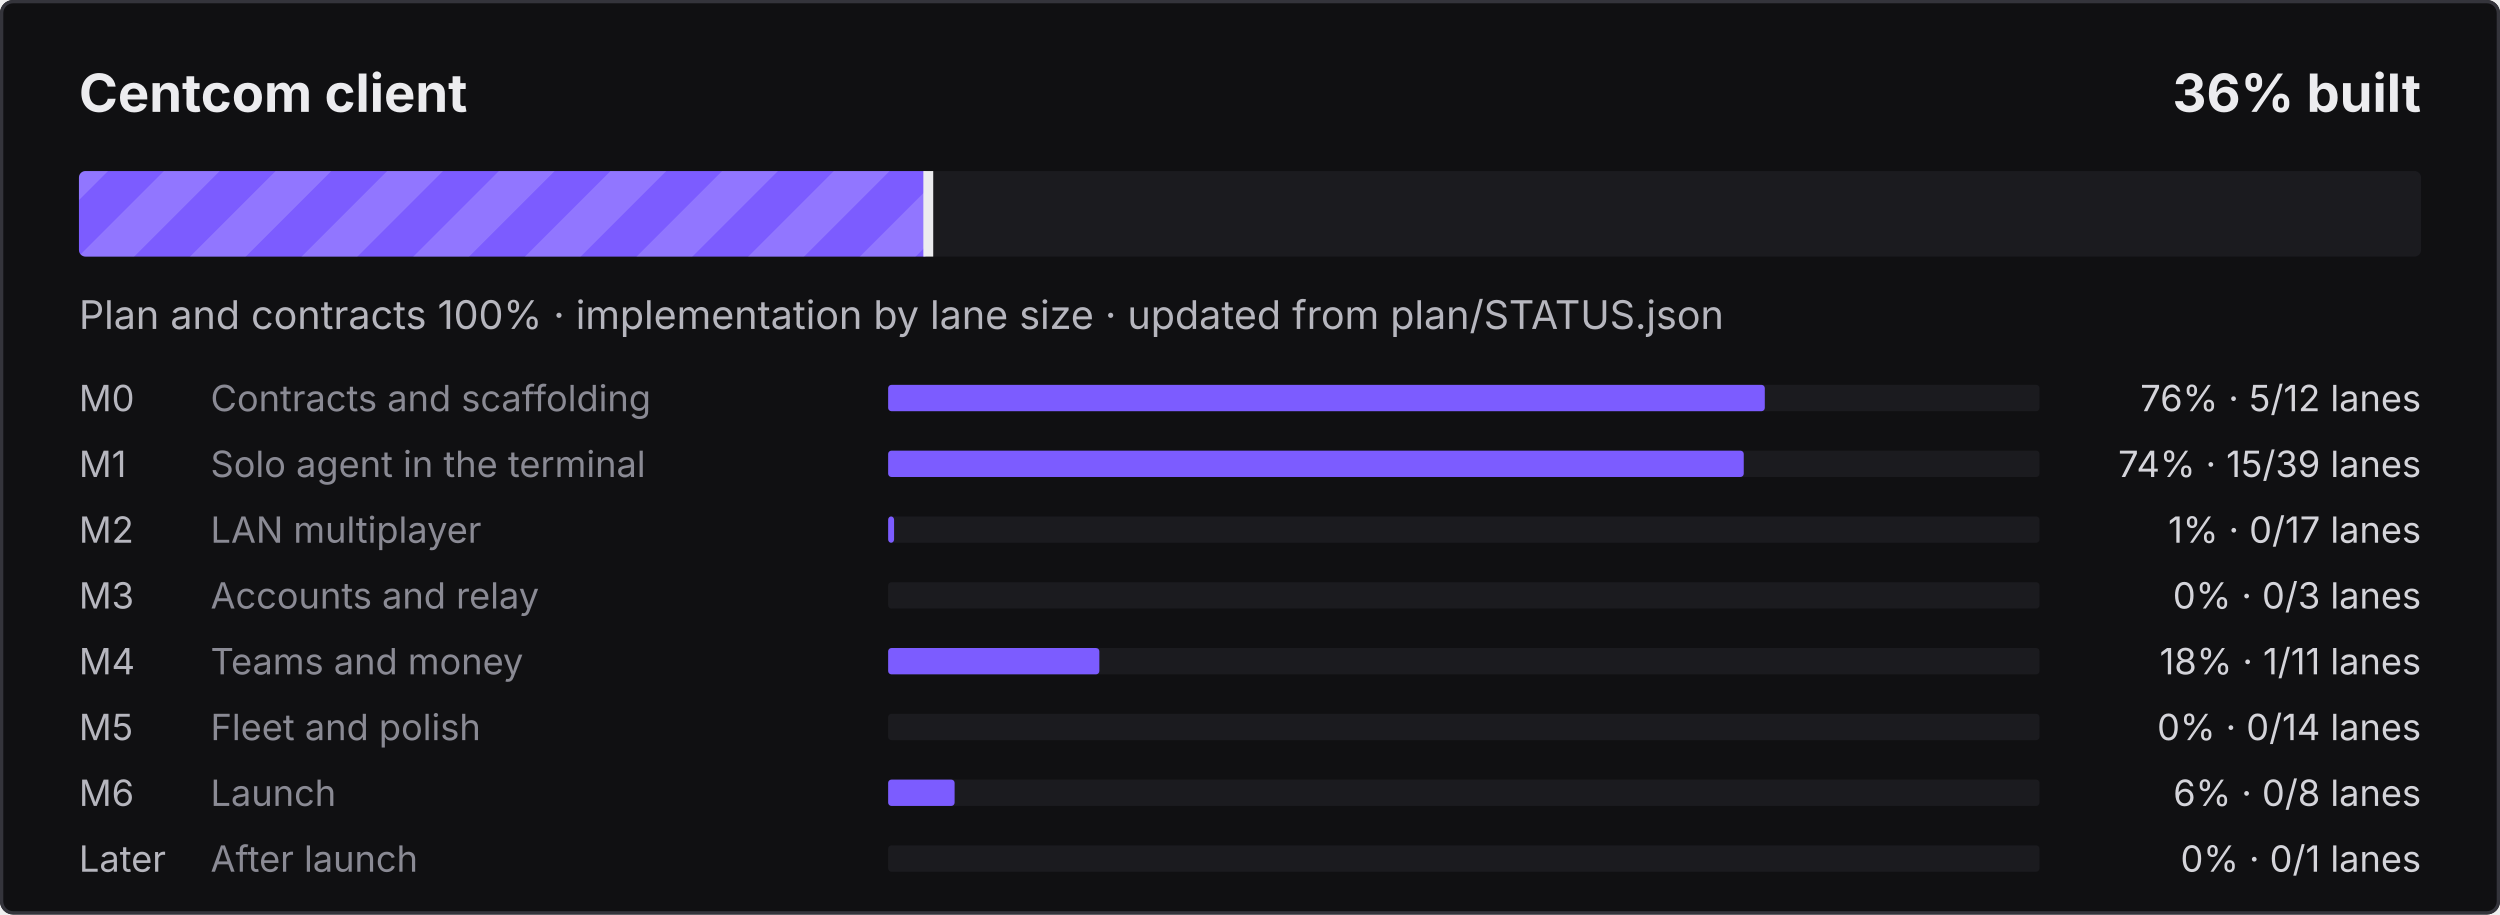
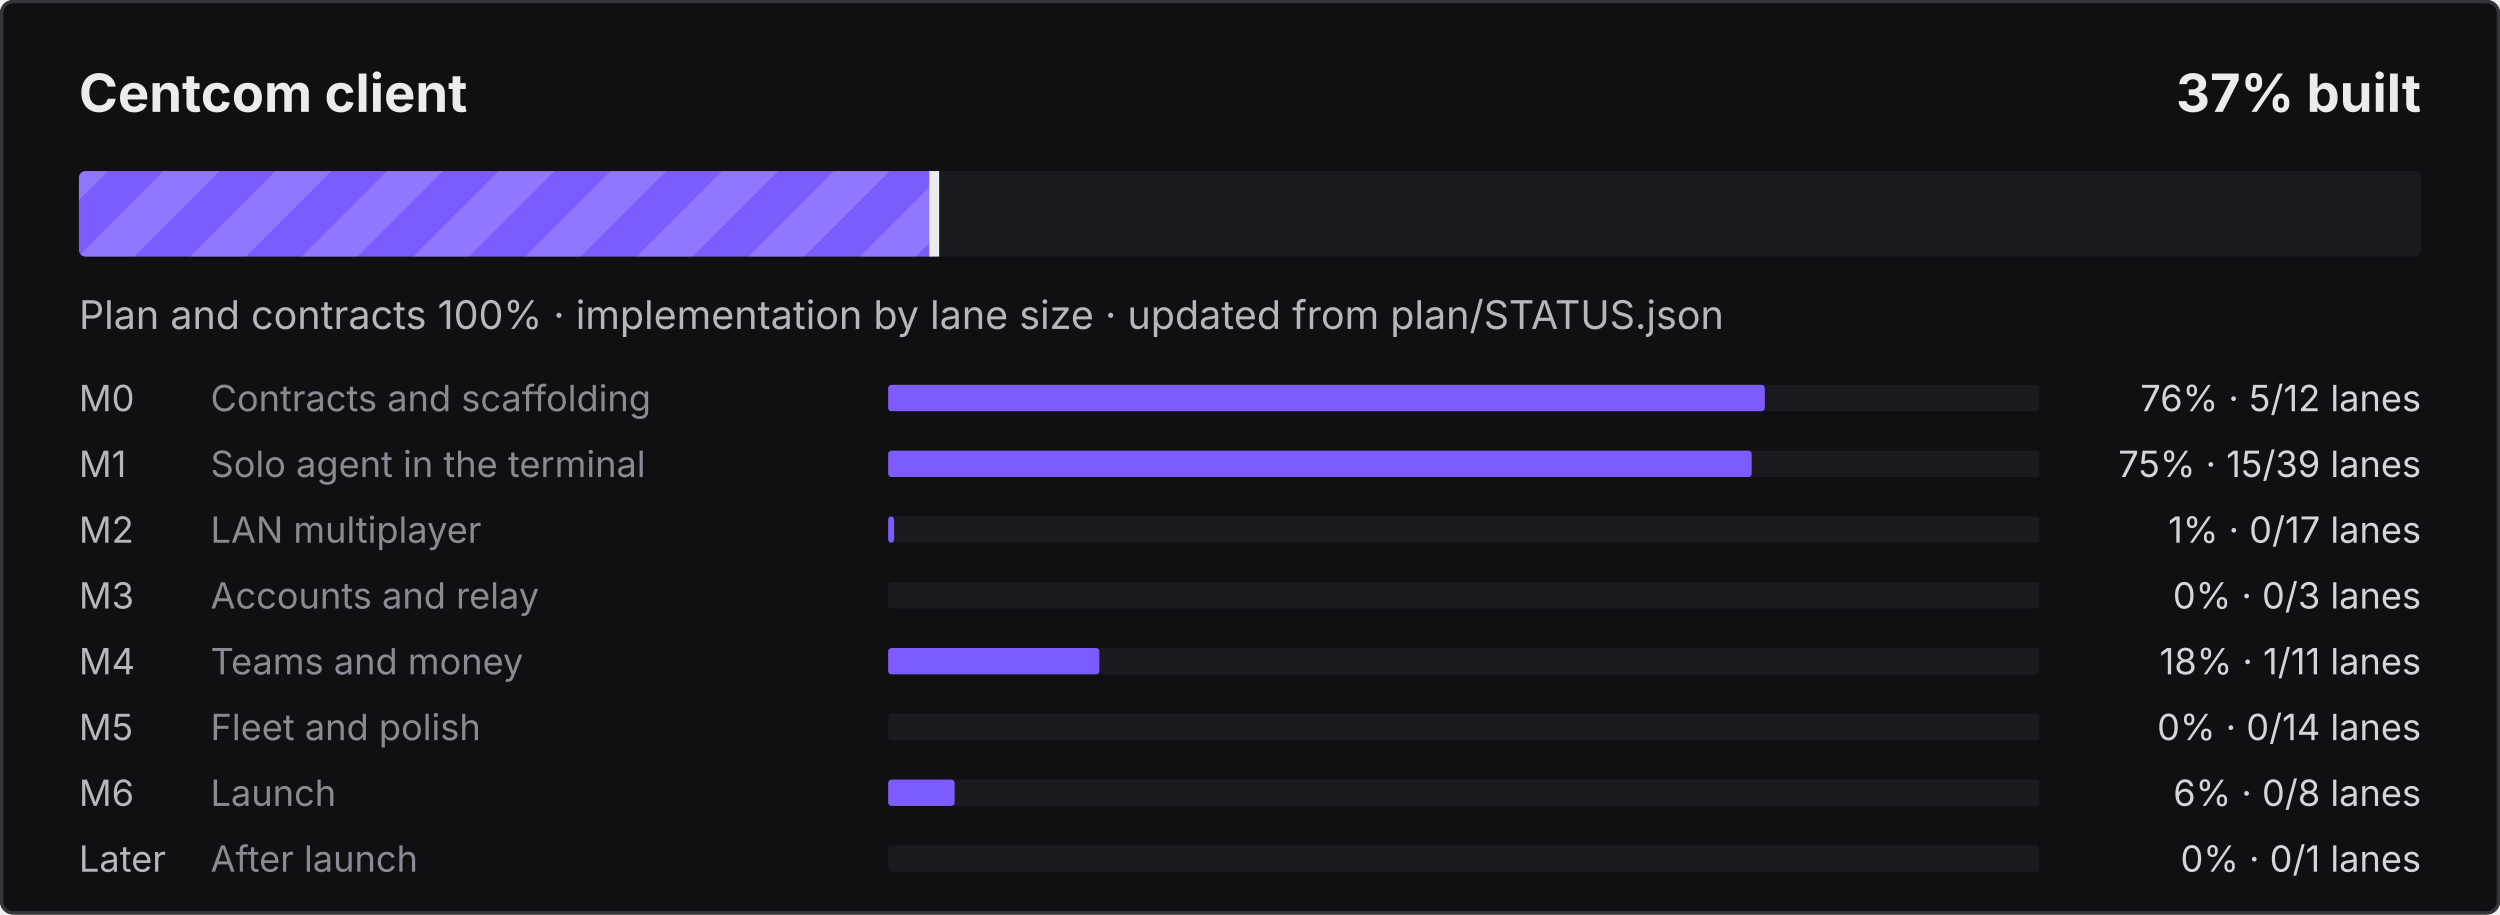
- <svg xmlns="http://www.w3.org/2000/svg" width="760" height="278" viewBox="0 0 760 278" role="img" aria-label="Centcom client: 36% built">
+ <svg xmlns="http://www.w3.org/2000/svg" width="760" height="278" viewBox="0 0 760 278" role="img" aria-label="Centcom client: 37% built">
  <defs>
    <pattern id="s" width="24" height="24" patternUnits="userSpaceOnUse" patternTransform="rotate(45)">
      <rect width="12" height="24" fill="#fff" fill-opacity=".16" />
    </pattern>
    <clipPath id="c">
      <rect x="24" y="52" width="712" height="26" rx="2" />
    </clipPath>
  </defs>
  <style>@keyframes mv{to{transform:translateX(24px)}}
.st{animation:mv .9s linear infinite}text{font-family:ui-sans-serif,system-ui,-apple-system,"Segoe UI",sans-serif}
@media (prefers-reduced-motion:reduce){.st{animation:none}}</style>
  <rect width="760" height="278" rx="4" fill="#101012" />
  <rect x=".5" y=".5" width="759" height="277" rx="3.5" fill="none" stroke="#34343B" />
  <text x="24" y="34" fill="#ECECEF" font-size="16" font-weight="700">Centcom client</text>
-   <text x="736" y="34" fill="#ECECEF" font-size="16" font-weight="700" text-anchor="end">36% built</text>
+   <text x="736" y="34" fill="#ECECEF" font-size="16" font-weight="700" text-anchor="end">37% built</text>
  <rect x="24" y="52" width="712" height="26" rx="2" fill="#1B1B1F" />
  <clipPath id="cf">
-     <rect x="24" y="52" width="258.7" height="26" rx="2" />
+     <rect x="24" y="52" width="260.5" height="26" rx="2" />
  </clipPath>
  <g clip-path="url(#cf)">
-     <rect x="24" y="52" width="258.7" height="26" fill="#7C5CFF" />
-     <rect x="0" y="52" width="306.7" height="26" fill="url(#s)" class="st" />
+     <rect x="24" y="52" width="260.5" height="26" fill="#7C5CFF" />
+     <rect x="0" y="52" width="308.5" height="26" fill="url(#s)" class="st" />
  </g>
-   <rect x="280.7" y="52" width="3" height="26" fill="#ECECEF" />
+   <rect x="282.5" y="52" width="3" height="26" fill="#ECECEF" />
  <text x="24" y="100" fill="#B6B6BE" font-size="12">Plan and contracts 100% · implementation by lane size · updated from plan/STATUS.json</text>
  <text x="24" y="125" fill="#B6B6BE" font-size="11">M0</text>
  <text x="64" y="125" fill="#8A8A94" font-size="11">Contracts and scaffolding</text>
  <rect x="270" y="117" width="350" height="8" rx="1" fill="#1B1B1F" />
  <rect x="270" y="117" width="266.5" height="8" rx="1" fill="#7C5CFF" />
  <text x="736" y="125" fill="#D4D4DA" font-size="11" text-anchor="end">76% · 5/12 lanes</text>
  <text x="24" y="145" fill="#B6B6BE" font-size="11">M1</text>
  <text x="64" y="145" fill="#8A8A94" font-size="11">Solo agent in the terminal</text>
  <rect x="270" y="137" width="350" height="8" rx="1" fill="#1B1B1F" />
-   <rect x="270" y="137" width="260.1" height="8" rx="1" fill="#7C5CFF" />
-   <text x="736" y="145" fill="#D4D4DA" font-size="11" text-anchor="end">74% · 15/39 lanes</text>
+   <rect x="270" y="137" width="262.5" height="8" rx="1" fill="#7C5CFF" />
+   <text x="736" y="145" fill="#D4D4DA" font-size="11" text-anchor="end">75% · 15/39 lanes</text>
  <text x="24" y="165" fill="#B6B6BE" font-size="11">M2</text>
  <text x="64" y="165" fill="#8A8A94" font-size="11">LAN multiplayer</text>
  <rect x="270" y="157" width="350" height="8" rx="1" fill="#1B1B1F" />
  <rect x="270" y="157" width="1.8" height="8" rx="1" fill="#7C5CFF" />
  <text x="736" y="165" fill="#D4D4DA" font-size="11" text-anchor="end">1% · 0/17 lanes</text>
  <text x="24" y="185" fill="#B6B6BE" font-size="11">M3</text>
  <text x="64" y="185" fill="#8A8A94" font-size="11">Accounts and relay</text>
  <rect x="270" y="177" width="350" height="8" rx="1" fill="#1B1B1F" />
  <text x="736" y="185" fill="#D4D4DA" font-size="11" text-anchor="end">0% · 0/3 lanes</text>
  <text x="24" y="205" fill="#B6B6BE" font-size="11">M4</text>
  <text x="64" y="205" fill="#8A8A94" font-size="11">Teams and money</text>
  <rect x="270" y="197" width="350" height="8" rx="1" fill="#1B1B1F" />
  <rect x="270" y="197" width="64.2" height="8" rx="1" fill="#7C5CFF" />
  <text x="736" y="205" fill="#D4D4DA" font-size="11" text-anchor="end">18% · 1/11 lanes</text>
  <text x="24" y="225" fill="#B6B6BE" font-size="11">M5</text>
  <text x="64" y="225" fill="#8A8A94" font-size="11">Fleet and polish</text>
  <rect x="270" y="217" width="350" height="8" rx="1" fill="#1B1B1F" />
  <text x="736" y="225" fill="#D4D4DA" font-size="11" text-anchor="end">0% · 0/14 lanes</text>
  <text x="24" y="245" fill="#B6B6BE" font-size="11">M6</text>
  <text x="64" y="245" fill="#8A8A94" font-size="11">Launch</text>
  <rect x="270" y="237" width="350" height="8" rx="1" fill="#1B1B1F" />
  <rect x="270" y="237" width="20.2" height="8" rx="1" fill="#7C5CFF" />
  <text x="736" y="245" fill="#D4D4DA" font-size="11" text-anchor="end">6% · 0/8 lanes</text>
  <text x="24" y="265" fill="#B6B6BE" font-size="11">Later</text>
  <text x="64" y="265" fill="#8A8A94" font-size="11">After launch</text>
  <rect x="270" y="257" width="350" height="8" rx="1" fill="#1B1B1F" />
  <text x="736" y="265" fill="#D4D4DA" font-size="11" text-anchor="end">0% · 0/1 lanes</text>
</svg>
